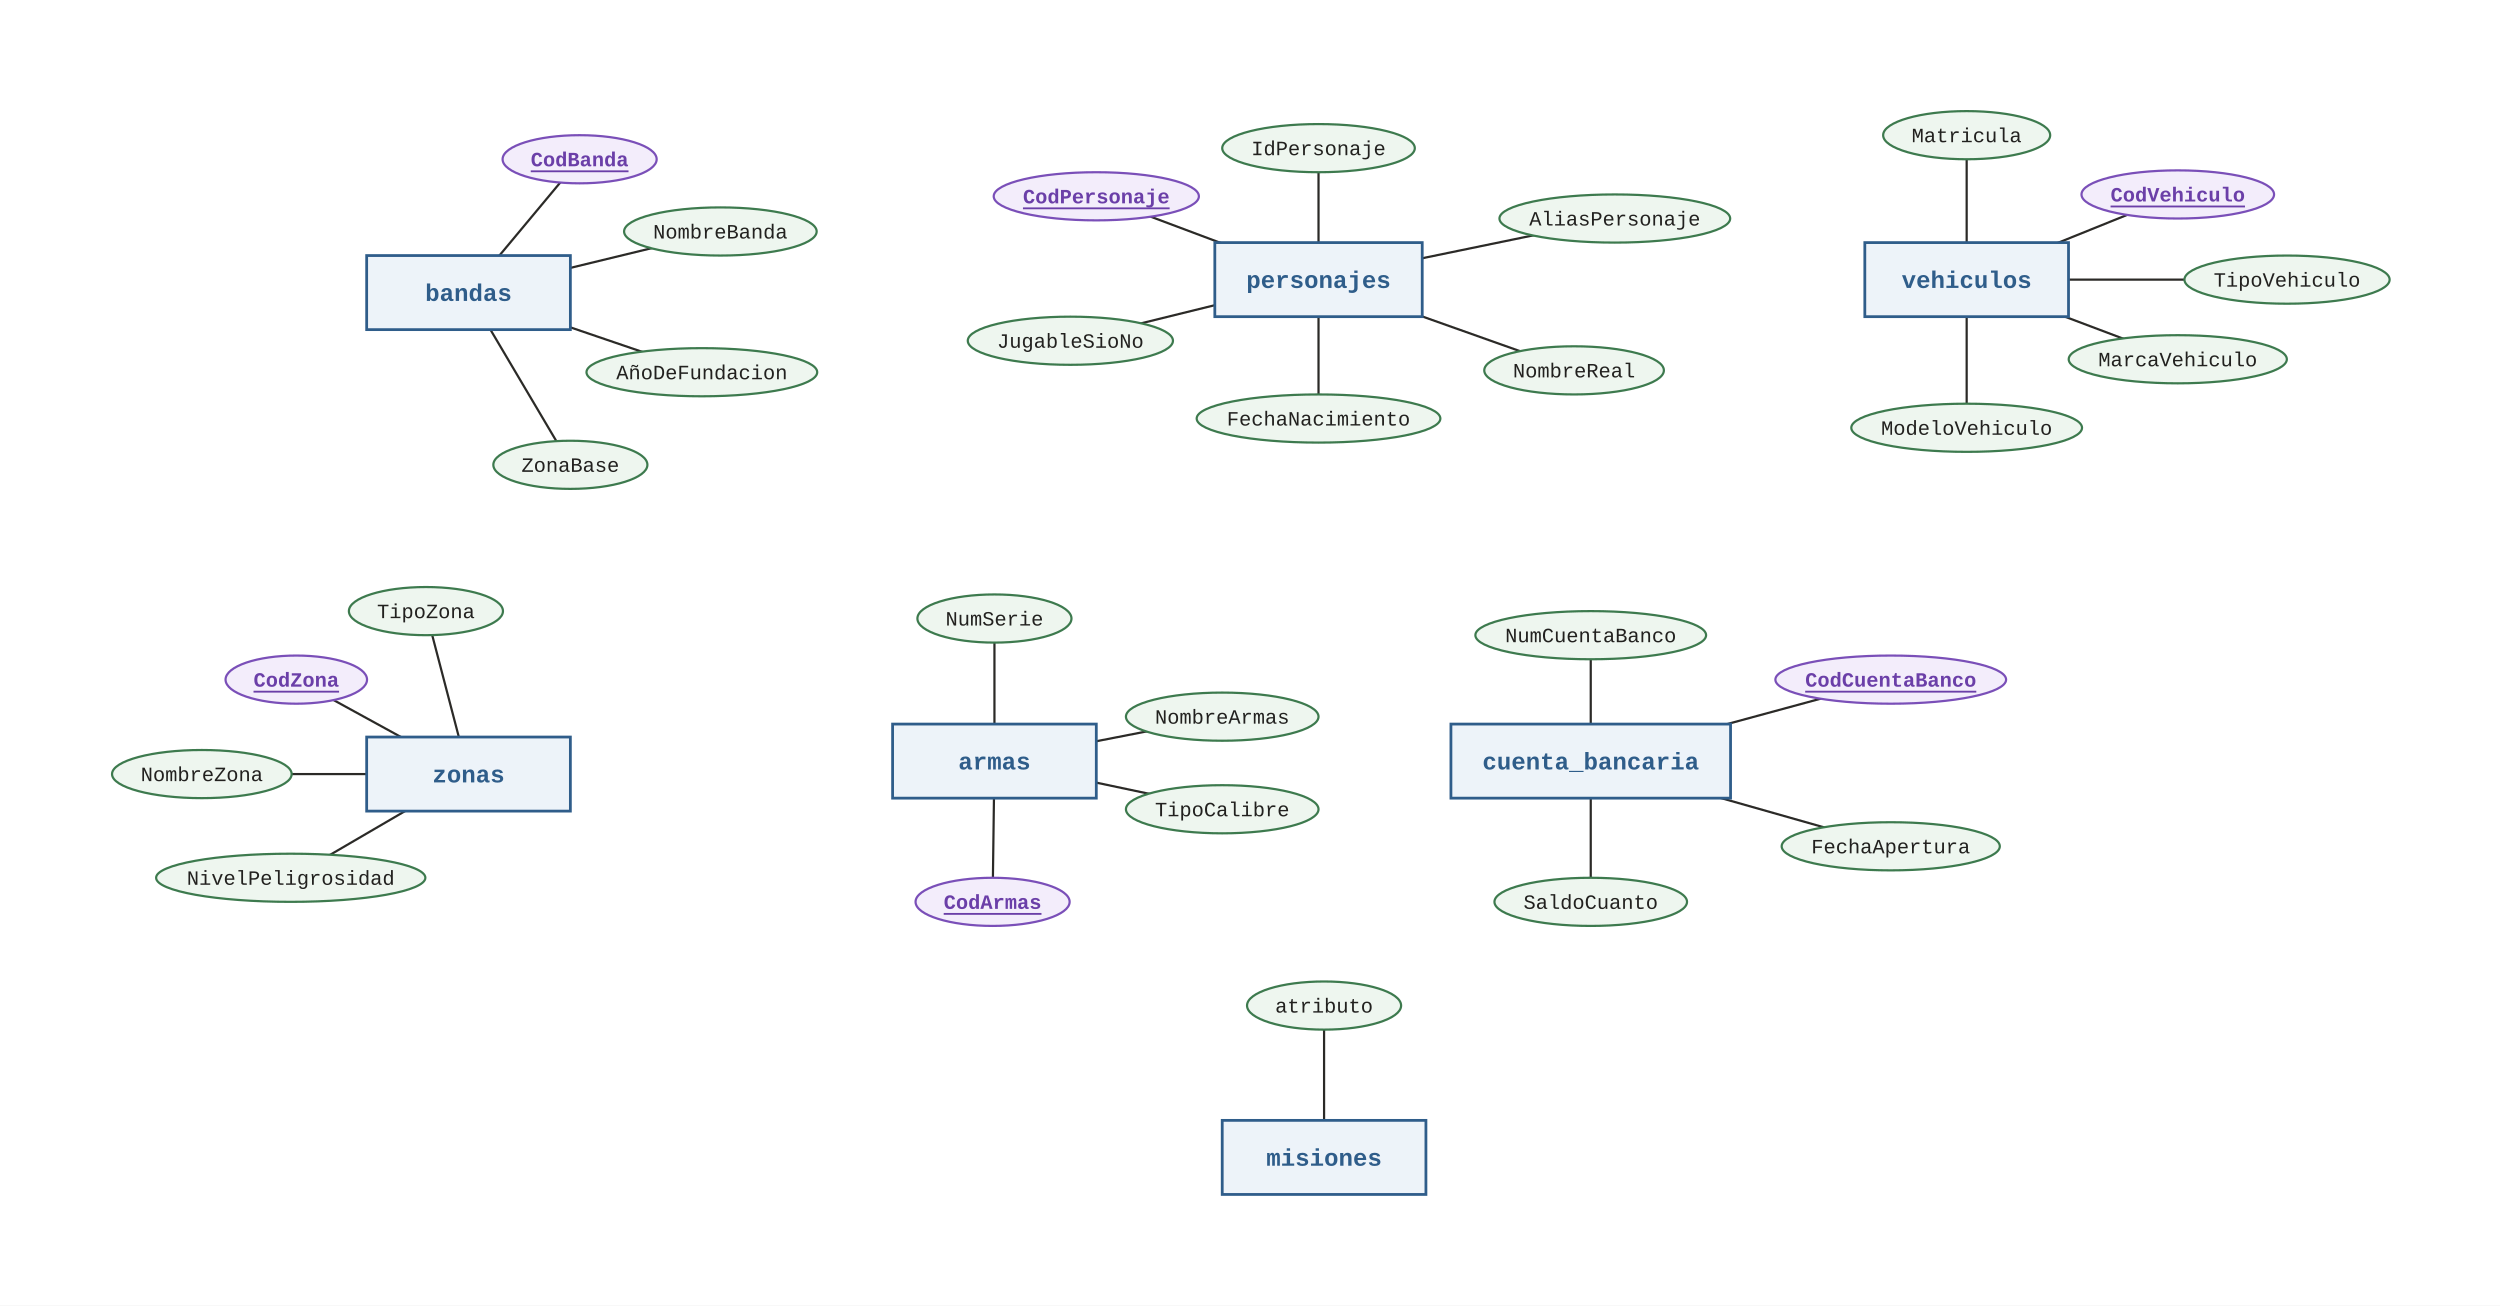
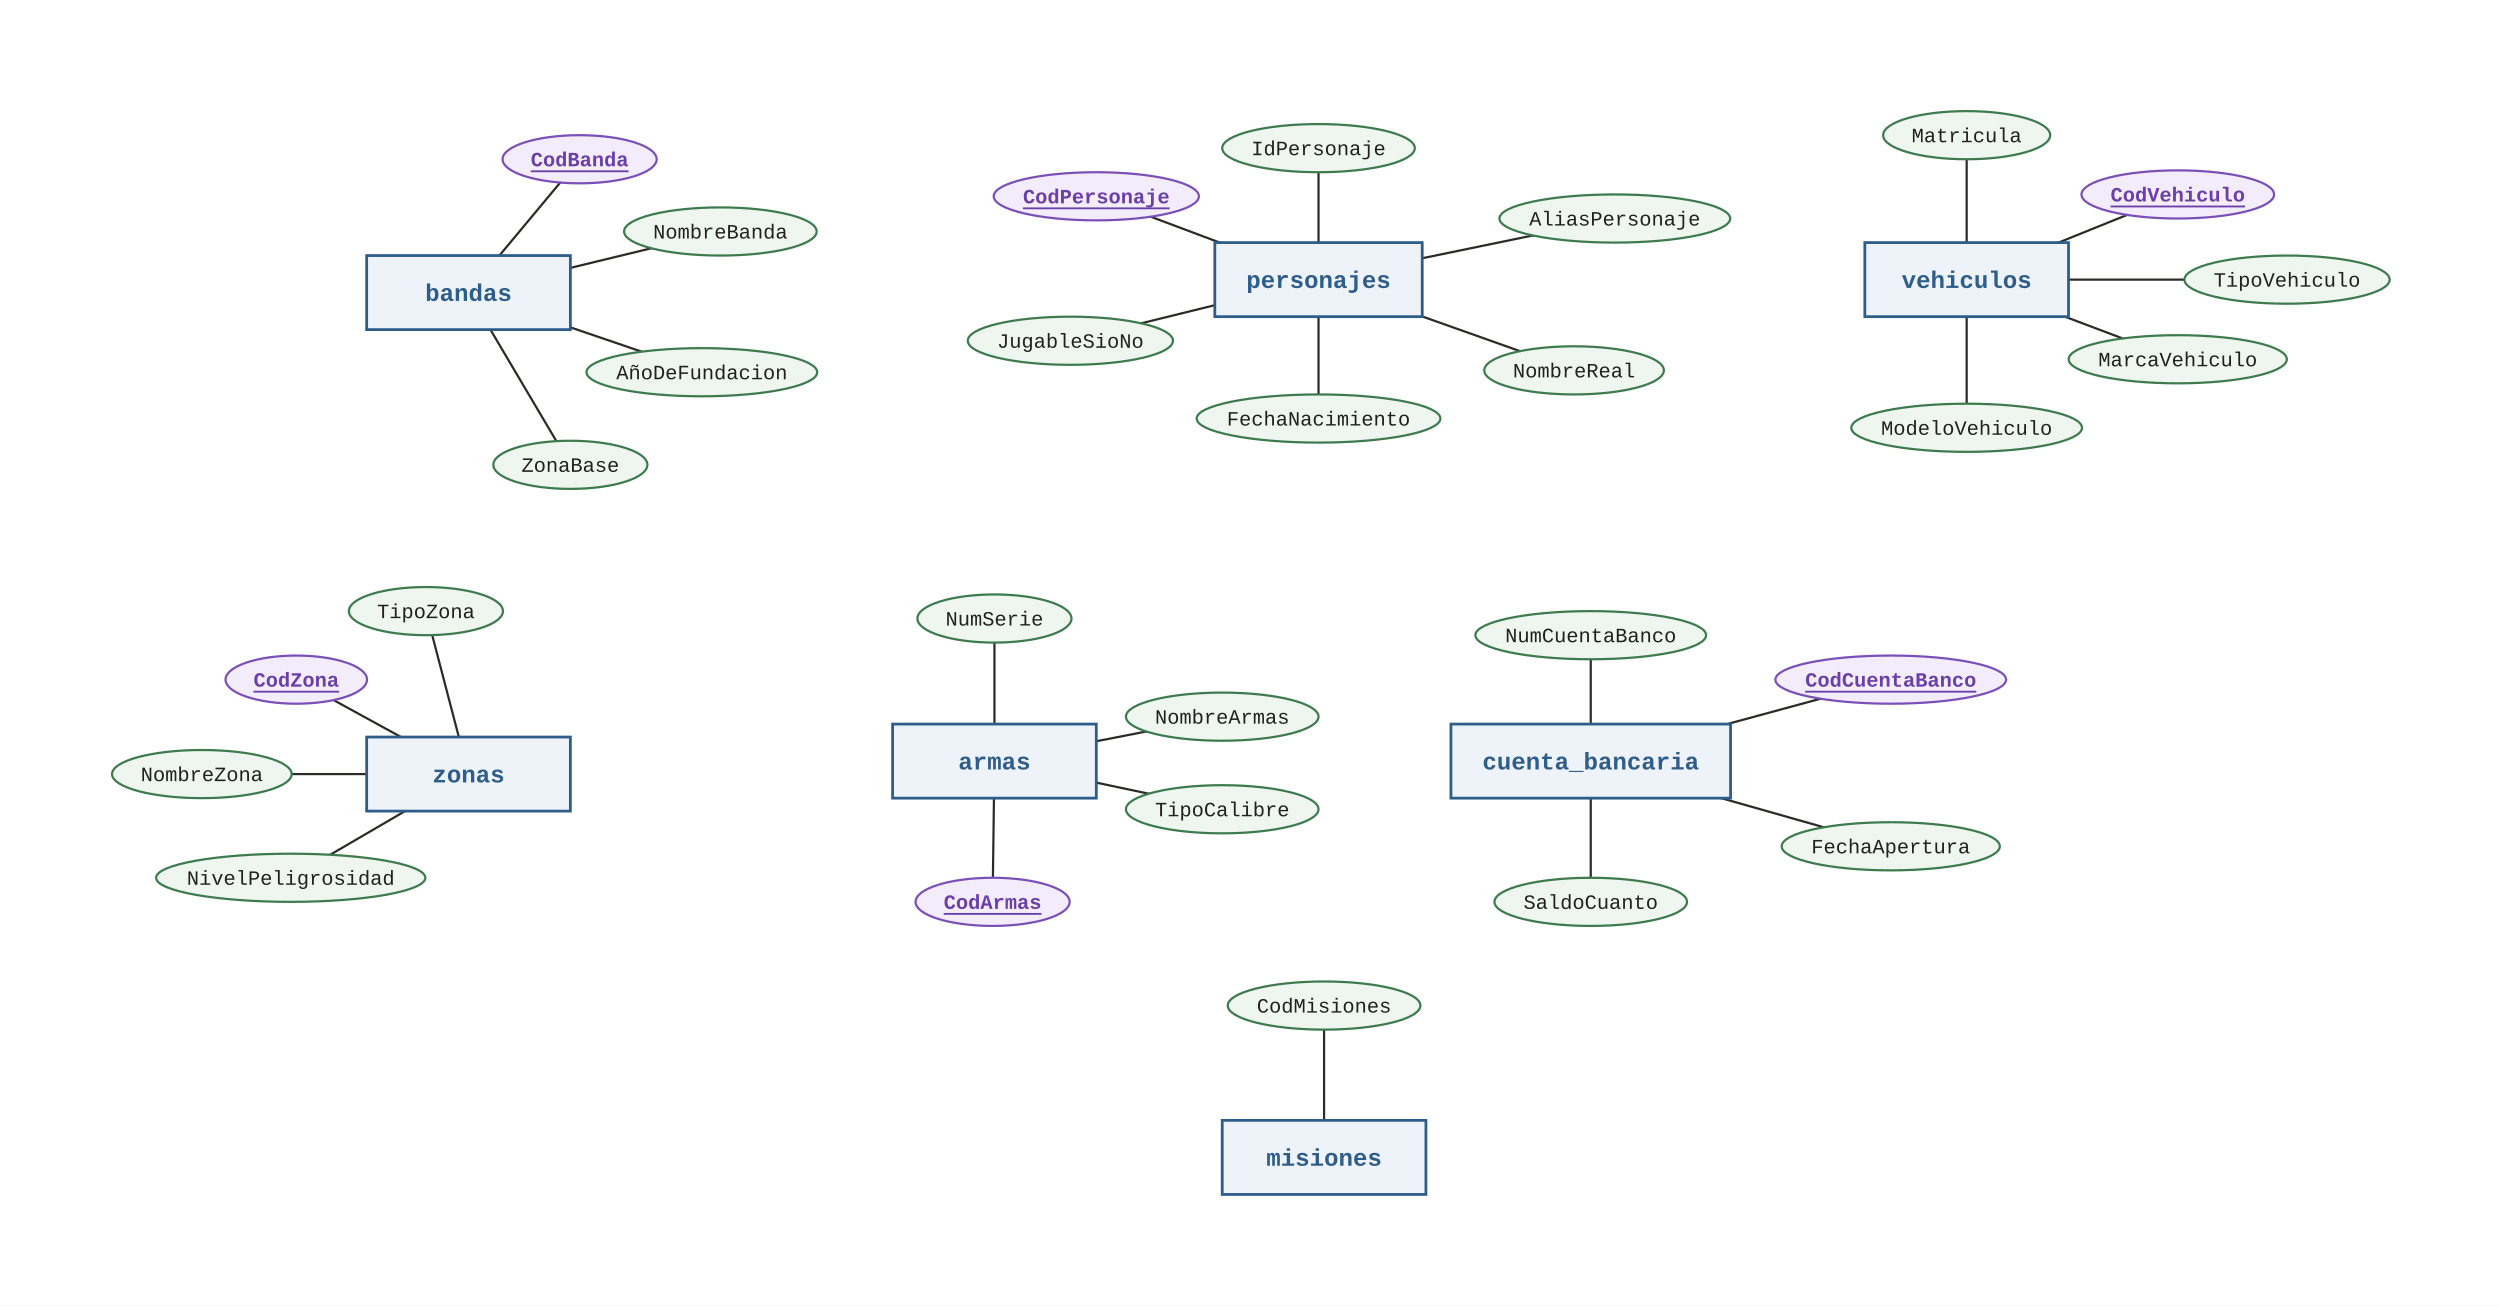
<svg xmlns="http://www.w3.org/2000/svg" viewBox="1869 1651 1350 705" width="1350" height="705">
  <style>.ln{stroke:#2B2A27;stroke-width:1.2}.mk{stroke:#2B2A27;stroke-width:1.5;fill:none}.mo{fill:#FFFFFF;stroke:#2B2A27;stroke-width:1.5}
.ent{fill:#EDF3F9;stroke:#2F5D8A;stroke-width:1.5}.dia{fill:#FBF2E0;stroke:#9C6510;stroke-width:1.5}.att{fill:#EEF6EF;stroke:#3D7A4E;stroke-width:1.2}.att.key{fill:#F3EDFB;stroke:#7A4FB8}.att.dr{stroke-dasharray:4 3}
.ent.in,.dia.in{fill:none}.dup{stroke:#C0362C;stroke-width:2.4}
.tx{fill:#22211F;font:11px Consolas,'JetBrains Mono','Courier New',monospace}.txk{fill:#6B3FA8;font-weight:600}.tb{font:600 13px Consolas,'JetBrains Mono','Courier New',monospace;fill:#2F5D8A}.tr{font:600 12px Consolas,'JetBrains Mono','Courier New',monospace;fill:#9C6510}.tt{font:600 10px Consolas,'JetBrains Mono','Courier New',monospace;fill:#6B6A64}
.ul{stroke:#6B3FA8;stroke-width:1}.ul.p{stroke-dasharray:3 2}.card{font:600 11px Consolas,'JetBrains Mono','Courier New',monospace;fill:#A2441C;paint-order:stroke;stroke:#FFFFFF;stroke-width:4px;stroke-linejoin:round}.cardq{fill:#6B6A64}
.tbox{fill:#FFFFFF;stroke:#A9B2C0;stroke-width:1}.thd{fill:#33557F}.thx{font:600 12.5px Consolas,'JetBrains Mono','Courier New',monospace;fill:#FFFFFF}.cx{font:11.5px Consolas,'JetBrains Mono','Courier New',monospace;fill:#22211F}.cpk{fill:#6B3FA8;font-weight:600}.cfk{fill:#A3304A}.cty{fill:#6B6A64;font-weight:400}.uq{font:600 9px Consolas,'JetBrains Mono','Courier New',monospace;fill:#2A7F8F}
.lk{stroke:#6B6A64;stroke-width:1.4;fill:none}.lk.dash{stroke-dasharray:6 4}.lkm{stroke:#6B6A64;stroke-width:1.5;fill:none}.lko{fill:#FFFFFF;stroke:#6B6A64;stroke-width:1.5}
.ipk{fill:#8E5FD0}.ifk{fill:#B4364E}.icol{fill:#2A7F8F}.inul{fill:none;stroke:#2A7F8F;stroke-width:1.3}
.rbox{fill:#FFFFFF;stroke:#22211F;stroke-width:1.1}.rnm{font:600 12.5px Consolas,'JetBrains Mono','Courier New',monospace;fill:#2F5D8A}.rcol{font:12px Consolas,'JetBrains Mono','Courier New',monospace;fill:#22211F}.rpk{font-weight:700;fill:#6B3FA8}.rfk{fill:#A3304A}.rul{stroke:#6B3FA8;stroke-width:1.1}
.rtag{font:600 9.5px Consolas,'JetBrains Mono','Courier New',monospace;fill:#6B6A64}.rarr{fill:none;stroke:#B4364E;stroke-width:1.1}.rhead{fill:#B4364E}
.ent.hd,.dia.hd{fill:none}.ktag{font:700 9px Consolas,'JetBrains Mono','Courier New',monospace;fill:#6B6A64}.rlab{fill:#FFFFFF;stroke:none;opacity:.92}.dia.assoc{stroke-dasharray:5 3}.ln.lid{stroke-width:2.2}.isal{fill:#9C6510}.skt{fill:#2F5D8A}
.thx.dup{fill:#FFC2BD}.cx.dup,.rnm.dup,.rcol.dup{fill:#C0362C;text-decoration:underline}
.note{stroke-width:1.2}.note-fold{stroke-width:1.2}.nc-y{fill:#FFF4C2;stroke:#D2AE36}.nc-b{fill:#DDEBFA;stroke:#7AA3D6}.nc-g{fill:#DFF2E1;stroke:#7DBB87}.nc-p{fill:#FBE1EC;stroke:#D98AAE}.note-fold{filter:brightness(.93)}.note-tx{font:12px 'Segoe UI',Arial,sans-serif;fill:#2B2A27}</style>
  <rect x="1869" y="1651" width="1350" height="705" fill="#ffffff" />
  <line x1="2122" y1="2069" x2="2029" y2="2018" class="ln" />
  <line x1="2122" y1="2069" x2="1978" y2="2069" class="ln" />
  <line x1="2122" y1="2069" x2="2099" y2="1981" class="ln" />
  <line x1="2122" y1="2069" x2="2026" y2="2125" class="ln" />
  <line x1="2581" y1="1802" x2="2581" y2="1731" class="ln" />
  <line x1="2581" y1="1802" x2="2741" y2="1769" class="ln" />
  <line x1="2581" y1="1802" x2="2719" y2="1851" class="ln" />
  <line x1="2581" y1="1802" x2="2581" y2="1877" class="ln" />
  <line x1="2581" y1="1802" x2="2447" y2="1835" class="ln" />
  <line x1="2122" y1="1809" x2="2182" y2="1737" class="ln" />
  <line x1="2122" y1="1809" x2="2258" y2="1776" class="ln" />
  <line x1="2122" y1="1809" x2="2248" y2="1852" class="ln" />
  <line x1="2122" y1="1809" x2="2177" y2="1902" class="ln" />
  <line x1="2931" y1="1802" x2="2931" y2="1724" class="ln" />
  <line x1="2931" y1="1802" x2="3045" y2="1756" class="ln" />
  <line x1="2581" y1="1802" x2="2461" y2="1757" class="ln" />
  <line x1="2931" y1="1802" x2="3045" y2="1845" class="ln" />
  <line x1="2931" y1="1802" x2="2931" y2="1882" class="ln" />
  <line x1="2931" y1="1802" x2="3104" y2="1802" class="ln" />
  <line x1="2406" y1="2062" x2="2406" y2="1985" class="ln" />
  <line x1="2406" y1="2062" x2="2529" y2="2038" class="ln" />
  <line x1="2406" y1="2062" x2="2529" y2="2088" class="ln" />
  <line x1="2406" y1="2062" x2="2405" y2="2138" class="ln" />
  <line x1="2728" y1="2062" x2="2728" y2="1994" class="ln" />
  <line x1="2728" y1="2062" x2="2890" y2="2018" class="ln" />
  <line x1="2728" y1="2062" x2="2890" y2="2108" class="ln" />
  <line x1="2728" y1="2062" x2="2728" y2="2138" class="ln" />
  <line x1="2584" y1="2276" x2="2584" y2="2194" class="ln" />
  <g class="node" data-id="nmwmhqvag3xdsrz">
    <rect x="2067" y="2049" width="110" height="40" class="ent" />
    <text x="2122" y="2073.5" text-anchor="middle" class="tb">zonas</text>
  </g>
  <g class="node" data-id="nmwmhrrtz46f440">
    <ellipse cx="2029" cy="2018" rx="38.2" ry="13" class="att key" />
    <text x="2029" y="2021.8" text-anchor="middle" class="tx txk">CodZona</text>
    <line x1="2005.9" y1="2024.5" x2="2052.1" y2="2024.5" class="ul" />
  </g>
  <g class="node" data-id="nmwmhs1pz4838rc">
    <ellipse cx="1978" cy="2069" rx="48.5" ry="13" class="att" />
    <text x="1978" y="2072.8" text-anchor="middle" class="tx">NombreZona</text>
  </g>
  <g class="node" data-id="nmwmhse6k4avtgo">
    <ellipse cx="2099" cy="1981" rx="41.6" ry="13" class="att" />
    <text x="2099" y="1984.8" text-anchor="middle" class="tx">TipoZona</text>
  </g>
  <g class="node" data-id="nmwmhsl8x4cs0xw">
    <ellipse cx="2026" cy="2125" rx="72.7" ry="13" class="att" />
    <text x="2026" y="2128.8" text-anchor="middle" class="tx">NivelPeligrosidad</text>
  </g>
  <g class="node" data-id="nmwmhtg534eof8d">
    <rect x="2525" y="1782" width="112" height="40" class="ent" />
    <text x="2581" y="1806.5" text-anchor="middle" class="tb">personajes</text>
  </g>
  <g class="node" data-id="nmwmhtvoe4fcd3s">
    <ellipse cx="2581" cy="1731" rx="52" ry="13" class="att" />
    <text x="2581" y="1734.8" text-anchor="middle" class="tx">IdPersonaje</text>
  </g>
  <g class="node" data-id="nmwmhtzp54hasp6">
    <ellipse cx="2741" cy="1769" rx="62.3" ry="13" class="att" />
    <text x="2741" y="1772.8" text-anchor="middle" class="tx">AliasPersonaje</text>
  </g>
  <g class="node" data-id="nmwmhu9s44jnxp9">
    <ellipse cx="2719" cy="1851" rx="48.5" ry="13" class="att" />
    <text x="2719" y="1854.8" text-anchor="middle" class="tx">NombreReal</text>
  </g>
  <g class="node" data-id="nmwmhvhij4l5lyf">
    <ellipse cx="2581" cy="1877" rx="65.8" ry="13" class="att" />
    <text x="2581" y="1880.8" text-anchor="middle" class="tx">FechaNacimiento</text>
  </g>
  <g class="node" data-id="nmwmhw2st4nqzpn">
    <ellipse cx="2447" cy="1835" rx="55.4" ry="13" class="att" />
    <text x="2447" y="1838.8" text-anchor="middle" class="tx">JugableSioNo</text>
  </g>
  <g class="node" data-id="nmwmhxjzb4pf9rv">
    <rect x="2067" y="1789" width="110" height="40" class="ent" />
    <text x="2122" y="1813.5" text-anchor="middle" class="tb">bandas</text>
  </g>
  <g class="node" data-id="nmwmhxsy74qo5d7">
    <ellipse cx="2182" cy="1737" rx="41.6" ry="13" class="att key" />
    <text x="2182" y="1740.8" text-anchor="middle" class="tx txk">CodBanda</text>
    <line x1="2155.6" y1="1743.5" x2="2208.4" y2="1743.5" class="ul" />
  </g>
  <g class="node" data-id="nmwmhy7ny4s7mmz">
    <ellipse cx="2258" cy="1776" rx="52" ry="13" class="att" />
    <text x="2258" y="1779.8" text-anchor="middle" class="tx">NombreBanda</text>
  </g>
  <g class="node" data-id="nmwmhzwdd4umxmz">
    <ellipse cx="2248" cy="1852" rx="62.3" ry="13" class="att" />
    <text x="2248" y="1855.8" text-anchor="middle" class="tx">AñoDeFundacion</text>
  </g>
  <g class="node" data-id="nmwmi0gy84w97ze">
    <ellipse cx="2177" cy="1902" rx="41.6" ry="13" class="att" />
    <text x="2177" y="1905.8" text-anchor="middle" class="tx">ZonaBase</text>
  </g>
  <g class="node" data-id="nmwmi2cq74yrbnu">
    <rect x="2876" y="1782" width="110" height="40" class="ent" />
    <text x="2931" y="1806.5" text-anchor="middle" class="tb">vehiculos</text>
  </g>
  <g class="node" data-id="nmwmi2nv34ztt1i">
    <ellipse cx="2931" cy="1724" rx="45.1" ry="13" class="att" />
    <text x="2931" y="1727.8" text-anchor="middle" class="tx">Matricula</text>
  </g>
  <g class="node" data-id="nmwmi3kmf51jxje">
    <ellipse cx="3045" cy="1756" rx="52" ry="13" class="att key" />
    <text x="3045" y="1759.8" text-anchor="middle" class="tx txk">CodVehiculo</text>
    <line x1="3008.7" y1="1762.5" x2="3081.3" y2="1762.5" class="ul" />
  </g>
  <g class="node" data-id="nmwmi402d53smqh">
    <ellipse cx="2461" cy="1757" rx="55.4" ry="13" class="att key" />
    <text x="2461" y="1760.8" text-anchor="middle" class="tx txk">CodPersonaje</text>
    <line x1="2421.4" y1="1763.5" x2="2500.6" y2="1763.5" class="ul" />
  </g>
  <g class="node" data-id="nmwmi4m2t551h8a">
    <ellipse cx="3045" cy="1845" rx="58.9" ry="13" class="att" />
    <text x="3045" y="1848.8" text-anchor="middle" class="tx">MarcaVehiculo</text>
  </g>
  <g class="node" data-id="nmwmi5d3357tlys">
    <ellipse cx="2931" cy="1882" rx="62.3" ry="13" class="att" />
    <text x="2931" y="1885.8" text-anchor="middle" class="tx">ModeloVehiculo</text>
  </g>
  <g class="node" data-id="nmwmi6y4t590tg7">
    <ellipse cx="3104" cy="1802" rx="55.4" ry="13" class="att" />
    <text x="3104" y="1805.8" text-anchor="middle" class="tx">TipoVehiculo</text>
  </g>
  <g class="node" data-id="nmwmia2g75bo3id">
    <rect x="2351" y="2042" width="110" height="40" class="ent" />
    <text x="2406" y="2066.5" text-anchor="middle" class="tb">armas</text>
  </g>
  <g class="node" data-id="nmwmia8na5ce6x1">
    <ellipse cx="2406" cy="1985" rx="41.6" ry="13" class="att" />
    <text x="2406" y="1988.8" text-anchor="middle" class="tx">NumSerie</text>
  </g>
  <g class="node" data-id="nmwmiasoj5eu1sq">
    <ellipse cx="2529" cy="2038" rx="52" ry="13" class="att" />
    <text x="2529" y="2041.8" text-anchor="middle" class="tx">NombreArmas</text>
  </g>
  <g class="node" data-id="nmwmic04b5gq8px">
    <ellipse cx="2529" cy="2088" rx="52" ry="13" class="att" />
    <text x="2529" y="2091.8" text-anchor="middle" class="tx">TipoCalibre</text>
  </g>
  <g class="node" data-id="nmwmie3675k2tdn">
    <ellipse cx="2405" cy="2138" rx="41.6" ry="13" class="att key" />
    <text x="2405" y="2141.8" text-anchor="middle" class="tx txk">CodArmas</text>
    <line x1="2378.6" y1="2144.5" x2="2431.4" y2="2144.5" class="ul" />
  </g>
  <g class="node" data-id="nmwmieuhb5myfep">
    <rect x="2652.5" y="2042" width="151" height="40" class="ent" />
    <text x="2728" y="2066.5" text-anchor="middle" class="tb">cuenta_bancaria</text>
  </g>
  <g class="node" data-id="nmwmifxlj5nexyy">
    <ellipse cx="2728" cy="1994" rx="62.3" ry="13" class="att" />
    <text x="2728" y="1997.8" text-anchor="middle" class="tx">NumCuentaBanco</text>
  </g>
  <g class="node" data-id="nmwmih6ur5pqn8f">
    <ellipse cx="2890" cy="2018" rx="62.3" ry="13" class="att key" />
    <text x="2890" y="2021.8" text-anchor="middle" class="tx txk">CodCuentaBanco</text>
    <line x1="2843.8" y1="2024.5" x2="2936.2" y2="2024.5" class="ul" />
  </g>
  <g class="node" data-id="nmwmih70n5rkz42">
    <ellipse cx="2890" cy="2108" rx="58.9" ry="13" class="att" />
    <text x="2890" y="2111.8" text-anchor="middle" class="tx">FechaApertura</text>
  </g>
  <g class="node" data-id="nmwmilzss5tyocj">
    <ellipse cx="2728" cy="2138" rx="52" ry="13" class="att" />
    <text x="2728" y="2141.8" text-anchor="middle" class="tx">SaldoCuanto</text>
  </g>
  <g class="node" data-id="nmwmio5i75v8jmj">
    <rect x="2529" y="2256" width="110" height="40" class="ent" />
    <text x="2584" y="2280.5" text-anchor="middle" class="tb">misiones</text>
  </g>
  <g class="node" data-id="nmwmiow465w8po8">
-     <ellipse cx="2584" cy="2194" rx="41.6" ry="13" class="att" />
-     <text x="2584" y="2197.8" text-anchor="middle" class="tx">atributo</text>
+     <ellipse cx="2584" cy="2194" rx="52" ry="13" class="att" />
+     <text x="2584" y="2197.8" text-anchor="middle" class="tx">CodMisiones</text>
  </g>
</svg>
